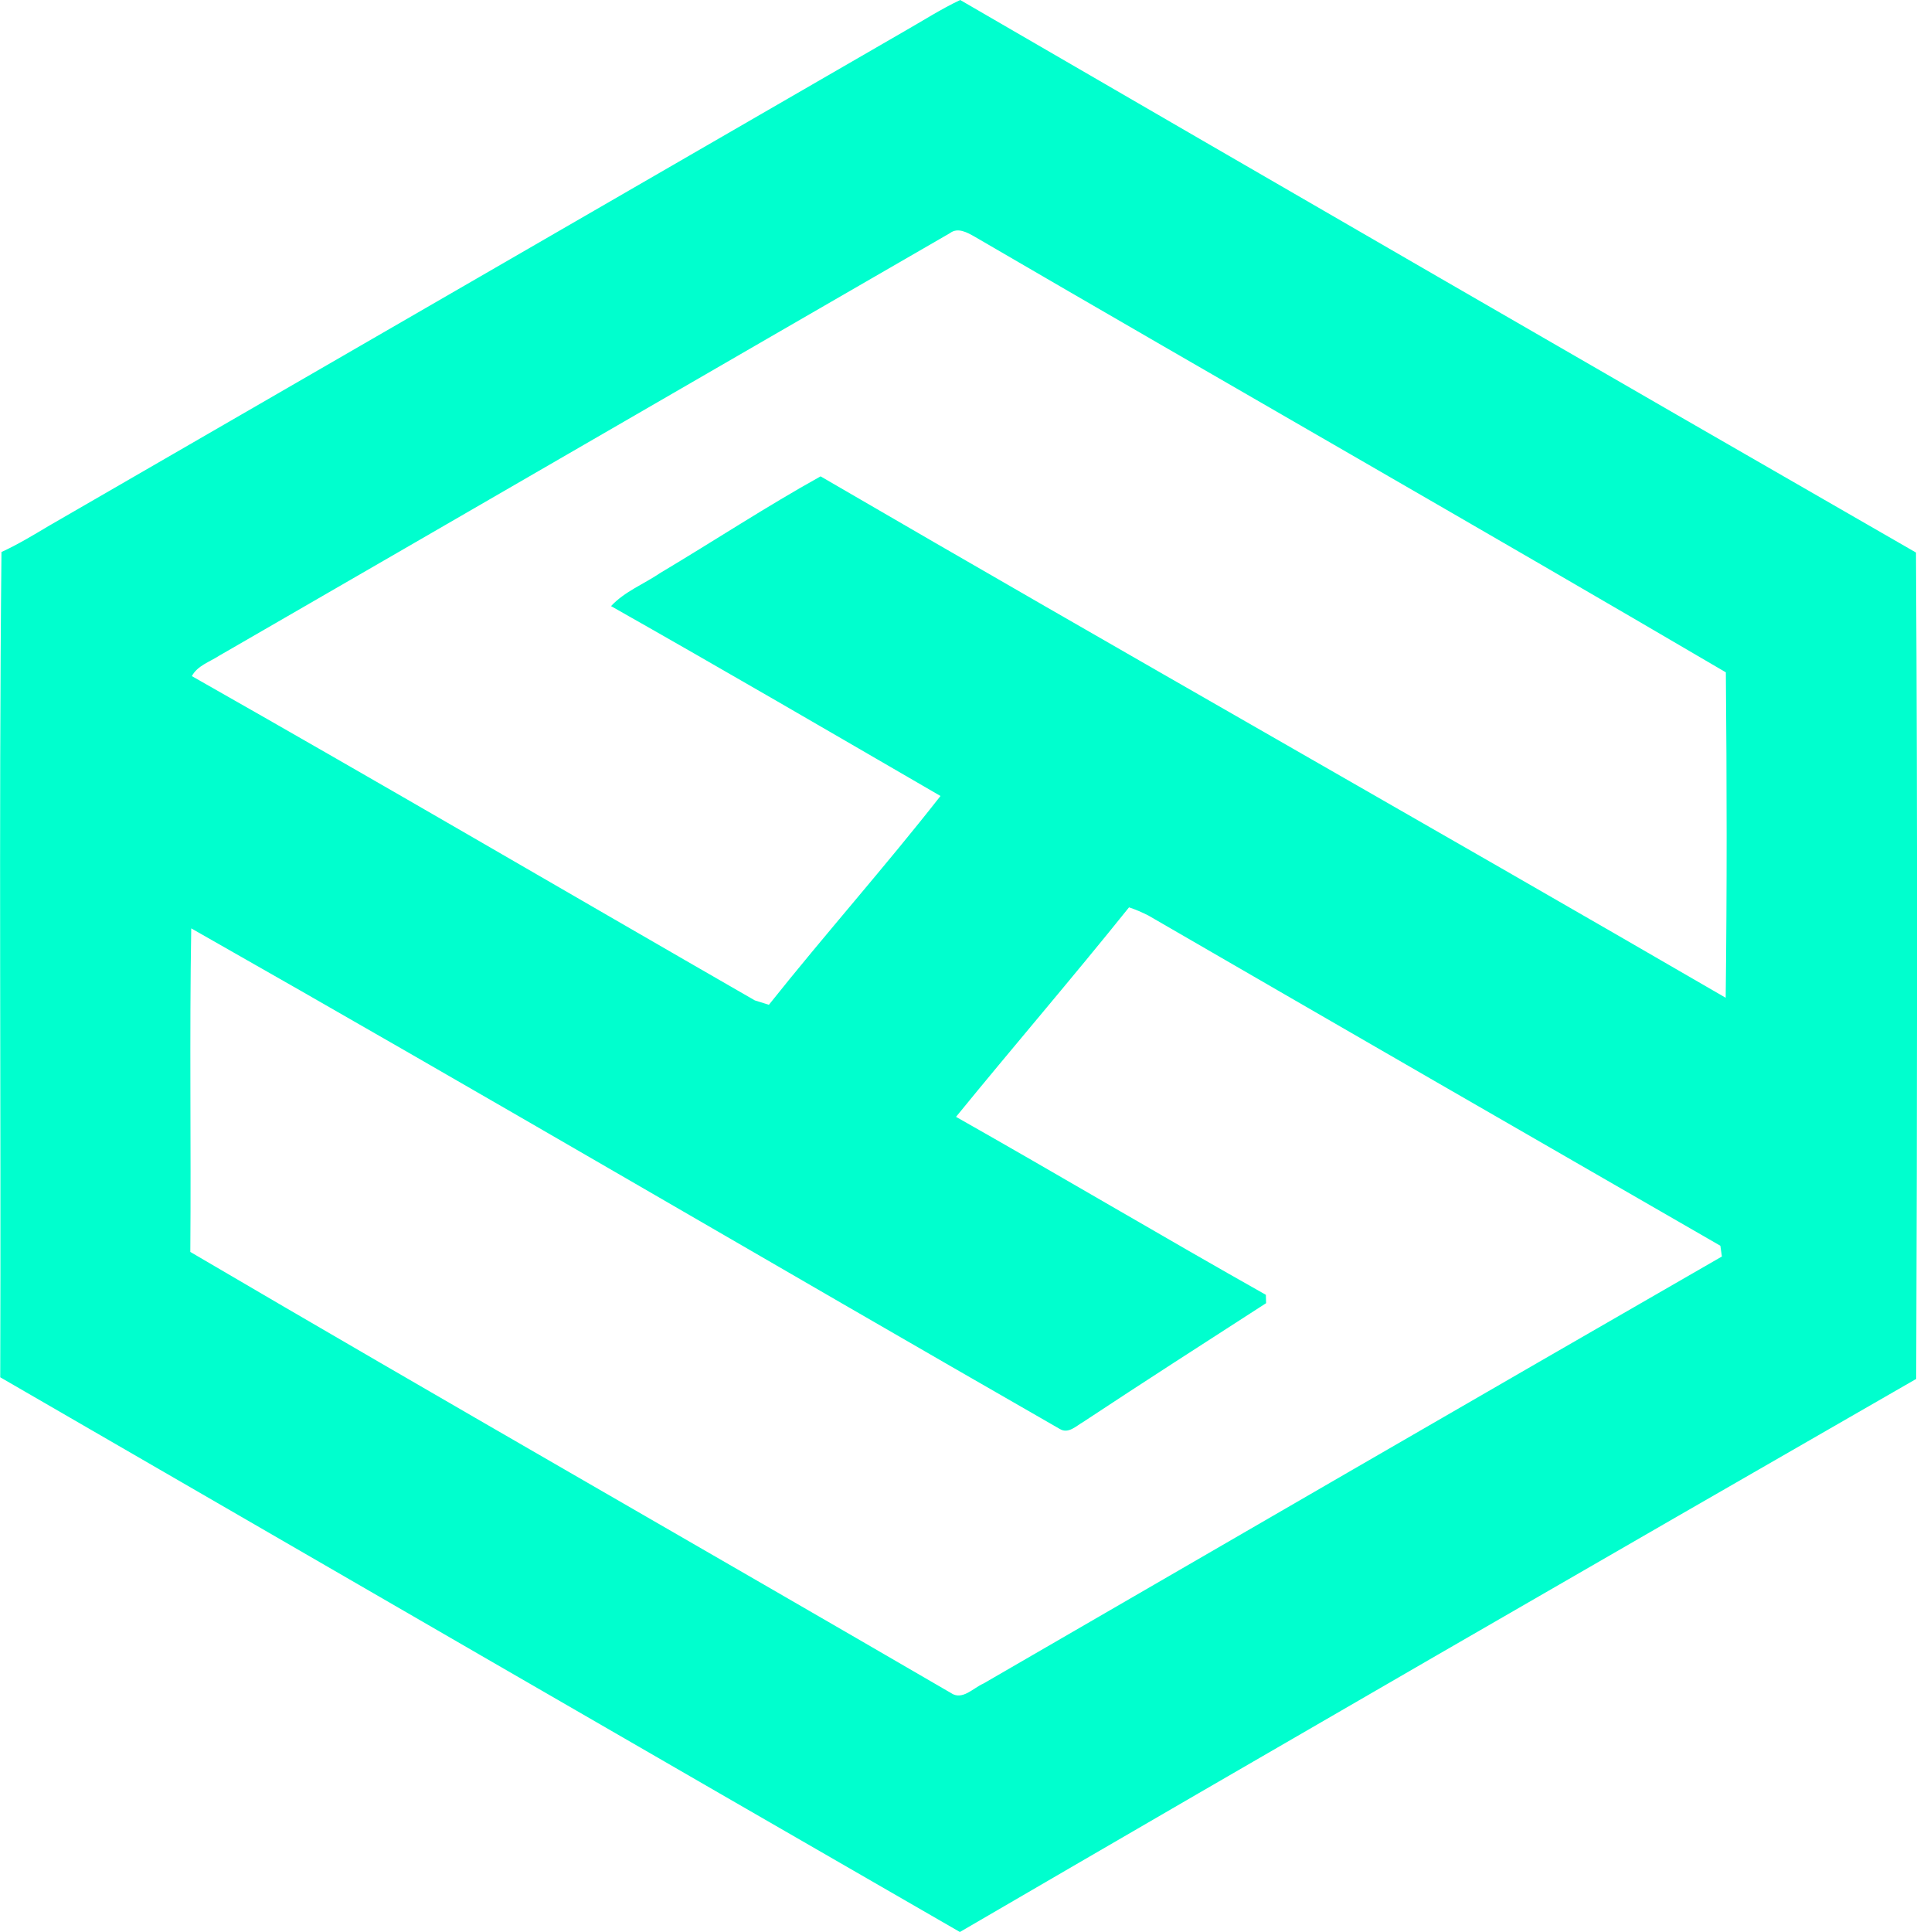
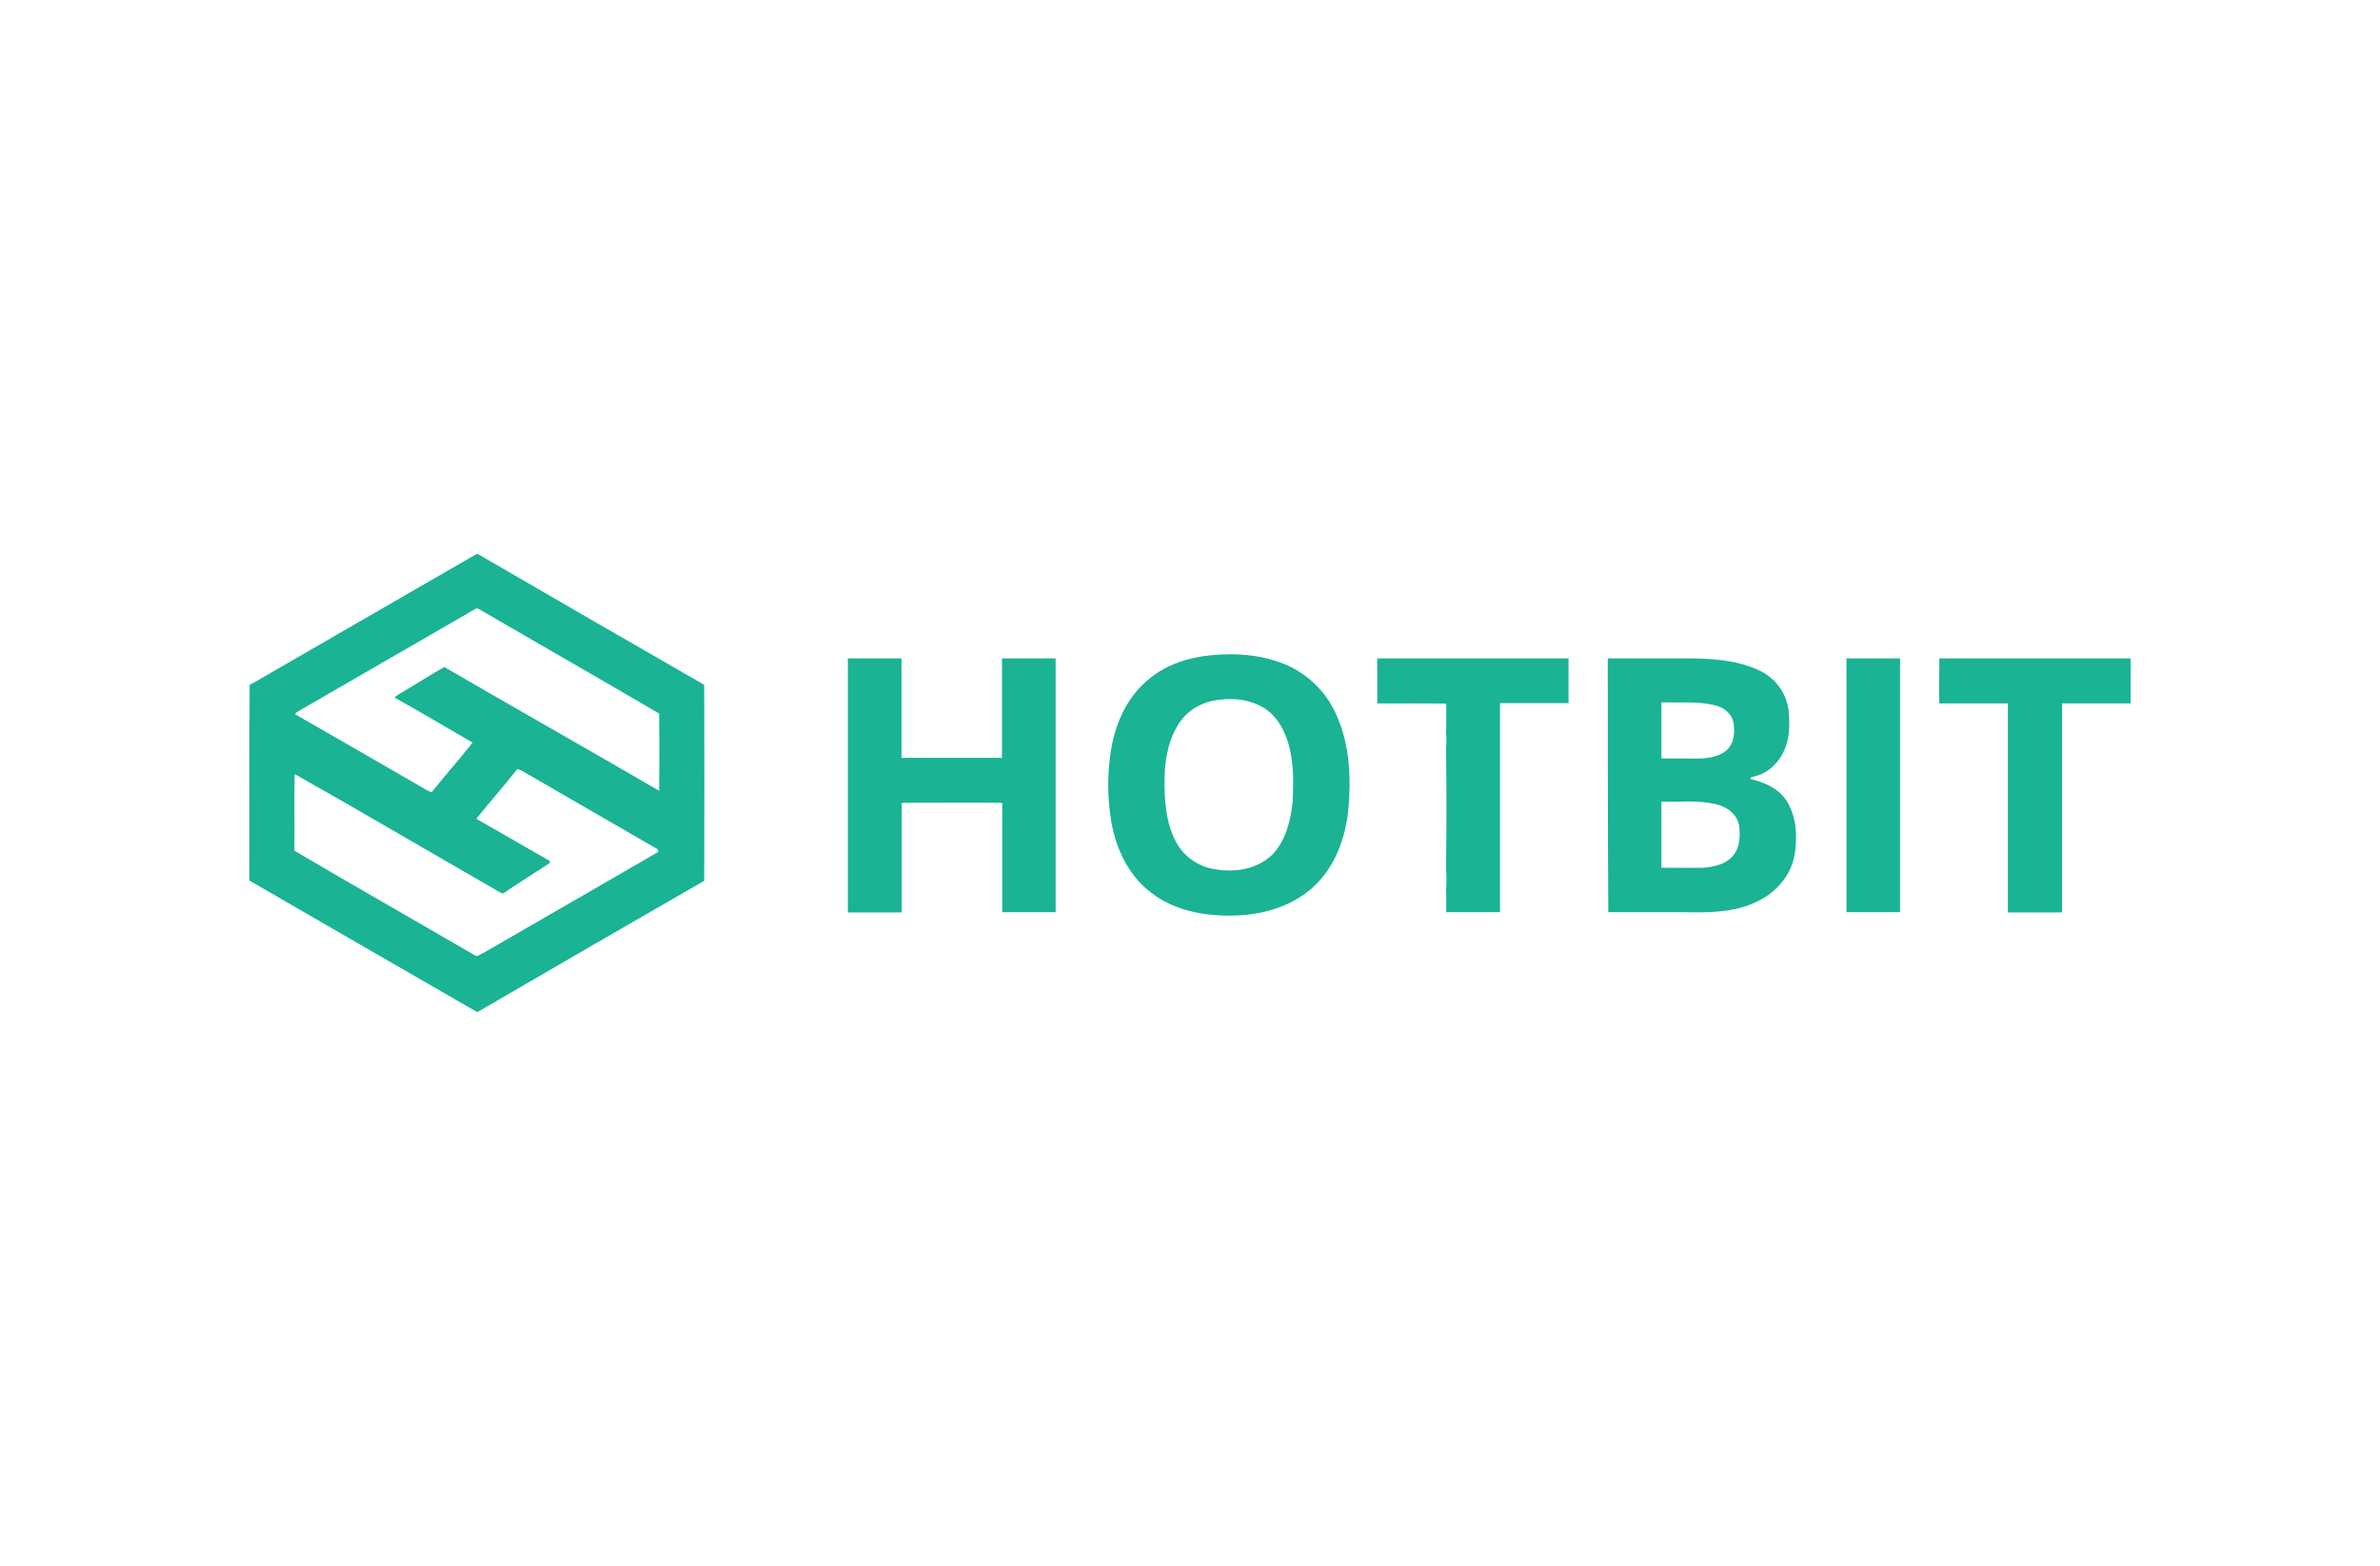
- <svg xmlns="http://www.w3.org/2000/svg" version="1.1" id="Layer_1" x="0px" y="0px" viewBox="0 0 2481 2500" xml:space="preserve">
-   <g id="Layer_x0020_1">
-     <path fill="#00FFCE" d="M1461.2,1174.1c-73.3,91.4-149.9,180.3-223.9,271.1c134.1,75.9,266.7,154.6,401,230.3   c0.1,2.7,0.2,8.1,0.3,10.8c-79.1,51-158.2,101.8-236.7,153.7c-9,5.1-19.1,15.7-30.1,9.2C996.6,1634,623.5,1414.7,247.5,1201.3   c-2.4,139.6-0.1,279.1-1.2,418.7c327,191.9,656.4,380,984.2,570.6c14.8,10.4,29-6.4,42.1-12c318.5-184.5,636.9-369.1,955.9-552.7   c-0.5-3.4-1.5-10.4-2-13.9c-247-142.2-493.8-284.6-740.4-427.4C1478,1180.5,1469.7,1176.9,1461.2,1174.1L1461.2,1174.1z    M1229.4,301.7c-315.5,182.1-630.6,364.9-946.1,547c-12.2,7.9-27.8,12.7-35,26.2C492,1013.1,734,1154.8,976.9,1294.5   c4.6,1.4,13.7,4.2,18.2,5.7c72.6-91.2,150.2-178.4,222.1-270.2c-141.9-82.3-283.6-164.9-426.4-245.7c17.7-19,42.7-28.6,63.9-43   C924,700,991.5,655.6,1062,616.4c389.5,226.7,781.7,448.6,1171.4,674.7c1.7-140.4,1.5-280.8,0.2-421.1   c-323.1-189.5-648.6-375.2-972.3-563.8C1251.9,300.9,1239.6,293.8,1229.4,301.7L1229.4,301.7z M1169.7,40.9   c24.3-13.8,47.8-29,73-40.9c411.9,239,824.1,477.6,1237,715c2.1,356.4,1.5,712.9,0.3,1069.3c-413.2,237.5-825.9,475.9-1237.7,715.7   c-414.3-238.7-828.1-478.3-1242-717.8c1.2-356-2-712.1,1.6-1067.9c21.2-9.7,41.1-21.8,61.1-33.7   C431.9,467.5,800.7,254.1,1169.7,40.9L1169.7,40.9z" />
-   </g>
+ <svg xmlns="http://www.w3.org/2000/svg" version="1.0" id="Layer_1" x="0px" y="0px" viewBox="0 0 909.5 598.4" style="enable-background:new 0 0 909.5 598.4;" xml:space="preserve">
+   <style type="text/css">
+ 	.st0{fill:#1AB394;}
+ 	.st1{fill:none;}
+ </style>
+   <path class="st0" d="M177.3,214.5c1.7-1,3.4-2,5.1-2.9c28.9,16.8,57.8,33.5,86.7,50.1c0.1,25,0.1,50,0,74.9  c-29,16.7-57.9,33.4-86.7,50.2c-29-16.7-58.1-33.5-87.1-50.3c0.1-25-0.1-49.9,0.1-74.8c1.5-0.7,2.9-1.5,4.3-2.4  C125.6,244.4,151.4,229.4,177.3,214.5z M181.5,232.8c-22.1,12.8-44.2,25.5-66.3,38.3c-0.8,0.6-1.9,0.9-2.5,1.8  c17,9.7,34,19.6,51,29.4l1.3,0.4c5.1-6.4,10.5-12.5,15.6-18.9c-9.9-5.8-19.8-11.6-29.8-17.2c1.2-1.3,3-2,4.5-3  c4.9-2.9,9.6-6,14.5-8.7c27.3,15.9,54.8,31.4,82.1,47.3c0.1-9.8,0.1-19.7,0-29.5c-22.6-13.3-45.5-26.3-68.1-39.5  C183,232.7,182.2,232.2,181.5,232.8z M197.7,293.9c-5.1,6.4-10.5,12.6-15.7,19c9.4,5.3,18.7,10.8,28.1,16.1c0,0.2,0,0.6,0,0.8  c-5.5,3.6-11.1,7.1-16.6,10.8c-0.6,0.4-1.3,1.1-2.1,0.6c-26.3-15.1-52.4-30.5-78.8-45.4c-0.2,9.8,0,19.6-0.1,29.3  c22.9,13.5,46,26.6,69,40c1,0.7,2-0.5,3-0.8c22.3-12.9,44.7-25.8,67-38.7c0-0.2-0.1-0.7-0.1-1c-17.3-10-34.6-20-51.9-30  C199,294.3,198.4,294.1,197.7,293.9z" />
+   <path class="st0" d="M462.8,250.4c10.1-1,20.8-0.1,30.1,4.3c8.2,4,14.6,10.8,18.1,19.2c4.8,11,5.3,23.4,4.3,35.2  c-1.1,11.1-5.2,22.5-13.7,30.1s-20.1,10.7-31.4,10.7c-10.6,0.1-21.7-2.1-30.2-8.7c-8.6-6.4-13.5-16.7-15.3-27  c-1.6-9.4-1.6-19,0-28.4c1.8-10.1,6.4-20,14.6-26.5C445.9,253.9,454.3,251.2,462.8,250.4z M463,267.9c-5.6,1.3-10.5,4.8-13.3,9.9  c-3.9,6.8-4.8,14.8-4.7,22.5s1,15.8,5,22.5c3.2,5.1,8.4,8.5,14.4,9.4c7.6,1.3,16.2,0,21.9-5.7c5.2-5.5,7-13.2,7.7-20.5  c0.3-6.6,0.4-13.2-1.1-19.7c-1.4-6.2-4.5-12.5-10.1-15.9C476.9,266.9,469.6,266.5,463,267.9L463,267.9z" />
+   <path class="st0" d="M324,251.6h20.5c0,12.7,0,25.4,0,38c12.8,0,25.6,0,38.4,0c0-12.7,0-25.4,0-38h20.5c0,32.3,0,64.7,0,97h-20.4  c0-13.9,0-27.9,0-41.8c-12.8-0.1-25.6,0-38.4,0c0,14,0,27.9,0,41.9H324C324,316.3,324,284,324,251.6z" />
+   <path class="st0" d="M526.3,251.6h73.1c0,5.7,0,11.4,0,17.1c-8.7,0-17.5,0-26.2,0c0,26.6,0,53.3,0,79.9h-20.5  c-0.1-2.8,0.1-5.6-0.1-8.4c0.2-2.7,0.2-5.5,0-8.2c0.2-15.4,0.2-30.8,0-46.3c0.2-1.9,0.2-3.8,0-5.7c0.2-3.7,0-7.4,0.1-11.1  c-8.8-0.2-17.6,0-26.4-0.1C526.3,263,526.3,257.3,526.3,251.6z" />
+   <path class="st0" d="M614.4,251.6h29.5c9.9,0,20.2,0.5,29.2,5c6,3.1,9.9,9,10.5,15.7c0.3,4.4,0.3,8.9-1.2,13  c-1.8,5.2-5.9,9.7-11.2,11.2c-0.8,0.4-2.1,0.1-2.3,1.2c5.4,1.2,11,3.7,14,8.6c3.7,6,4,13.6,2.9,20.4c-1.4,8-7.3,14.6-14.5,17.9  c-8.6,4.2-18.5,4.2-27.8,4h-28.9C614.4,316.3,614.4,284,614.4,251.6z M634.9,268.4c0,7.1,0,14.3,0,21.4c4.3,0.2,8.5,0,12.8,0.1  c4.1,0,8.6-0.4,11.9-3c3.1-2.6,3.5-7.1,2.8-10.9c-0.7-3.5-3.9-5.8-7.2-6.5C648.6,267.9,641.8,268.6,634.9,268.4L634.9,268.4z   M634.9,306.4c0,8.4,0,16.8,0,25.2c5.4,0,10.8,0.1,16.3,0c3.9-0.4,8.1-1.3,10.8-4.3c2.9-3.1,3.1-7.7,2.6-11.7  c-0.7-4.5-4.8-7.4-9-8.3C648.8,305.7,641.8,306.5,634.9,306.4L634.9,306.4z" />
+   <path class="st0" d="M705.6,251.6h20.5c0,32.3,0,64.7,0,97h-20.5C705.6,316.3,705.6,284,705.6,251.6z" />
+   <path class="st0" d="M741.1,251.6c24.4,0,48.7,0,73.1,0c0,5.7,0,11.4,0,17.2c-8.7,0-17.5,0-26.2,0c0,26.6,0,53.2,0,79.9  c-6.9,0-13.8,0-20.7,0c0-26.6,0-53.3,0-79.9c-8.7,0-17.5,0-26.2,0C741,263.1,741.1,257.3,741.1,251.6z" />
+   <rect x="75.5" y="194.4" class="st1" width="758.5" height="209.6" />
</svg>
